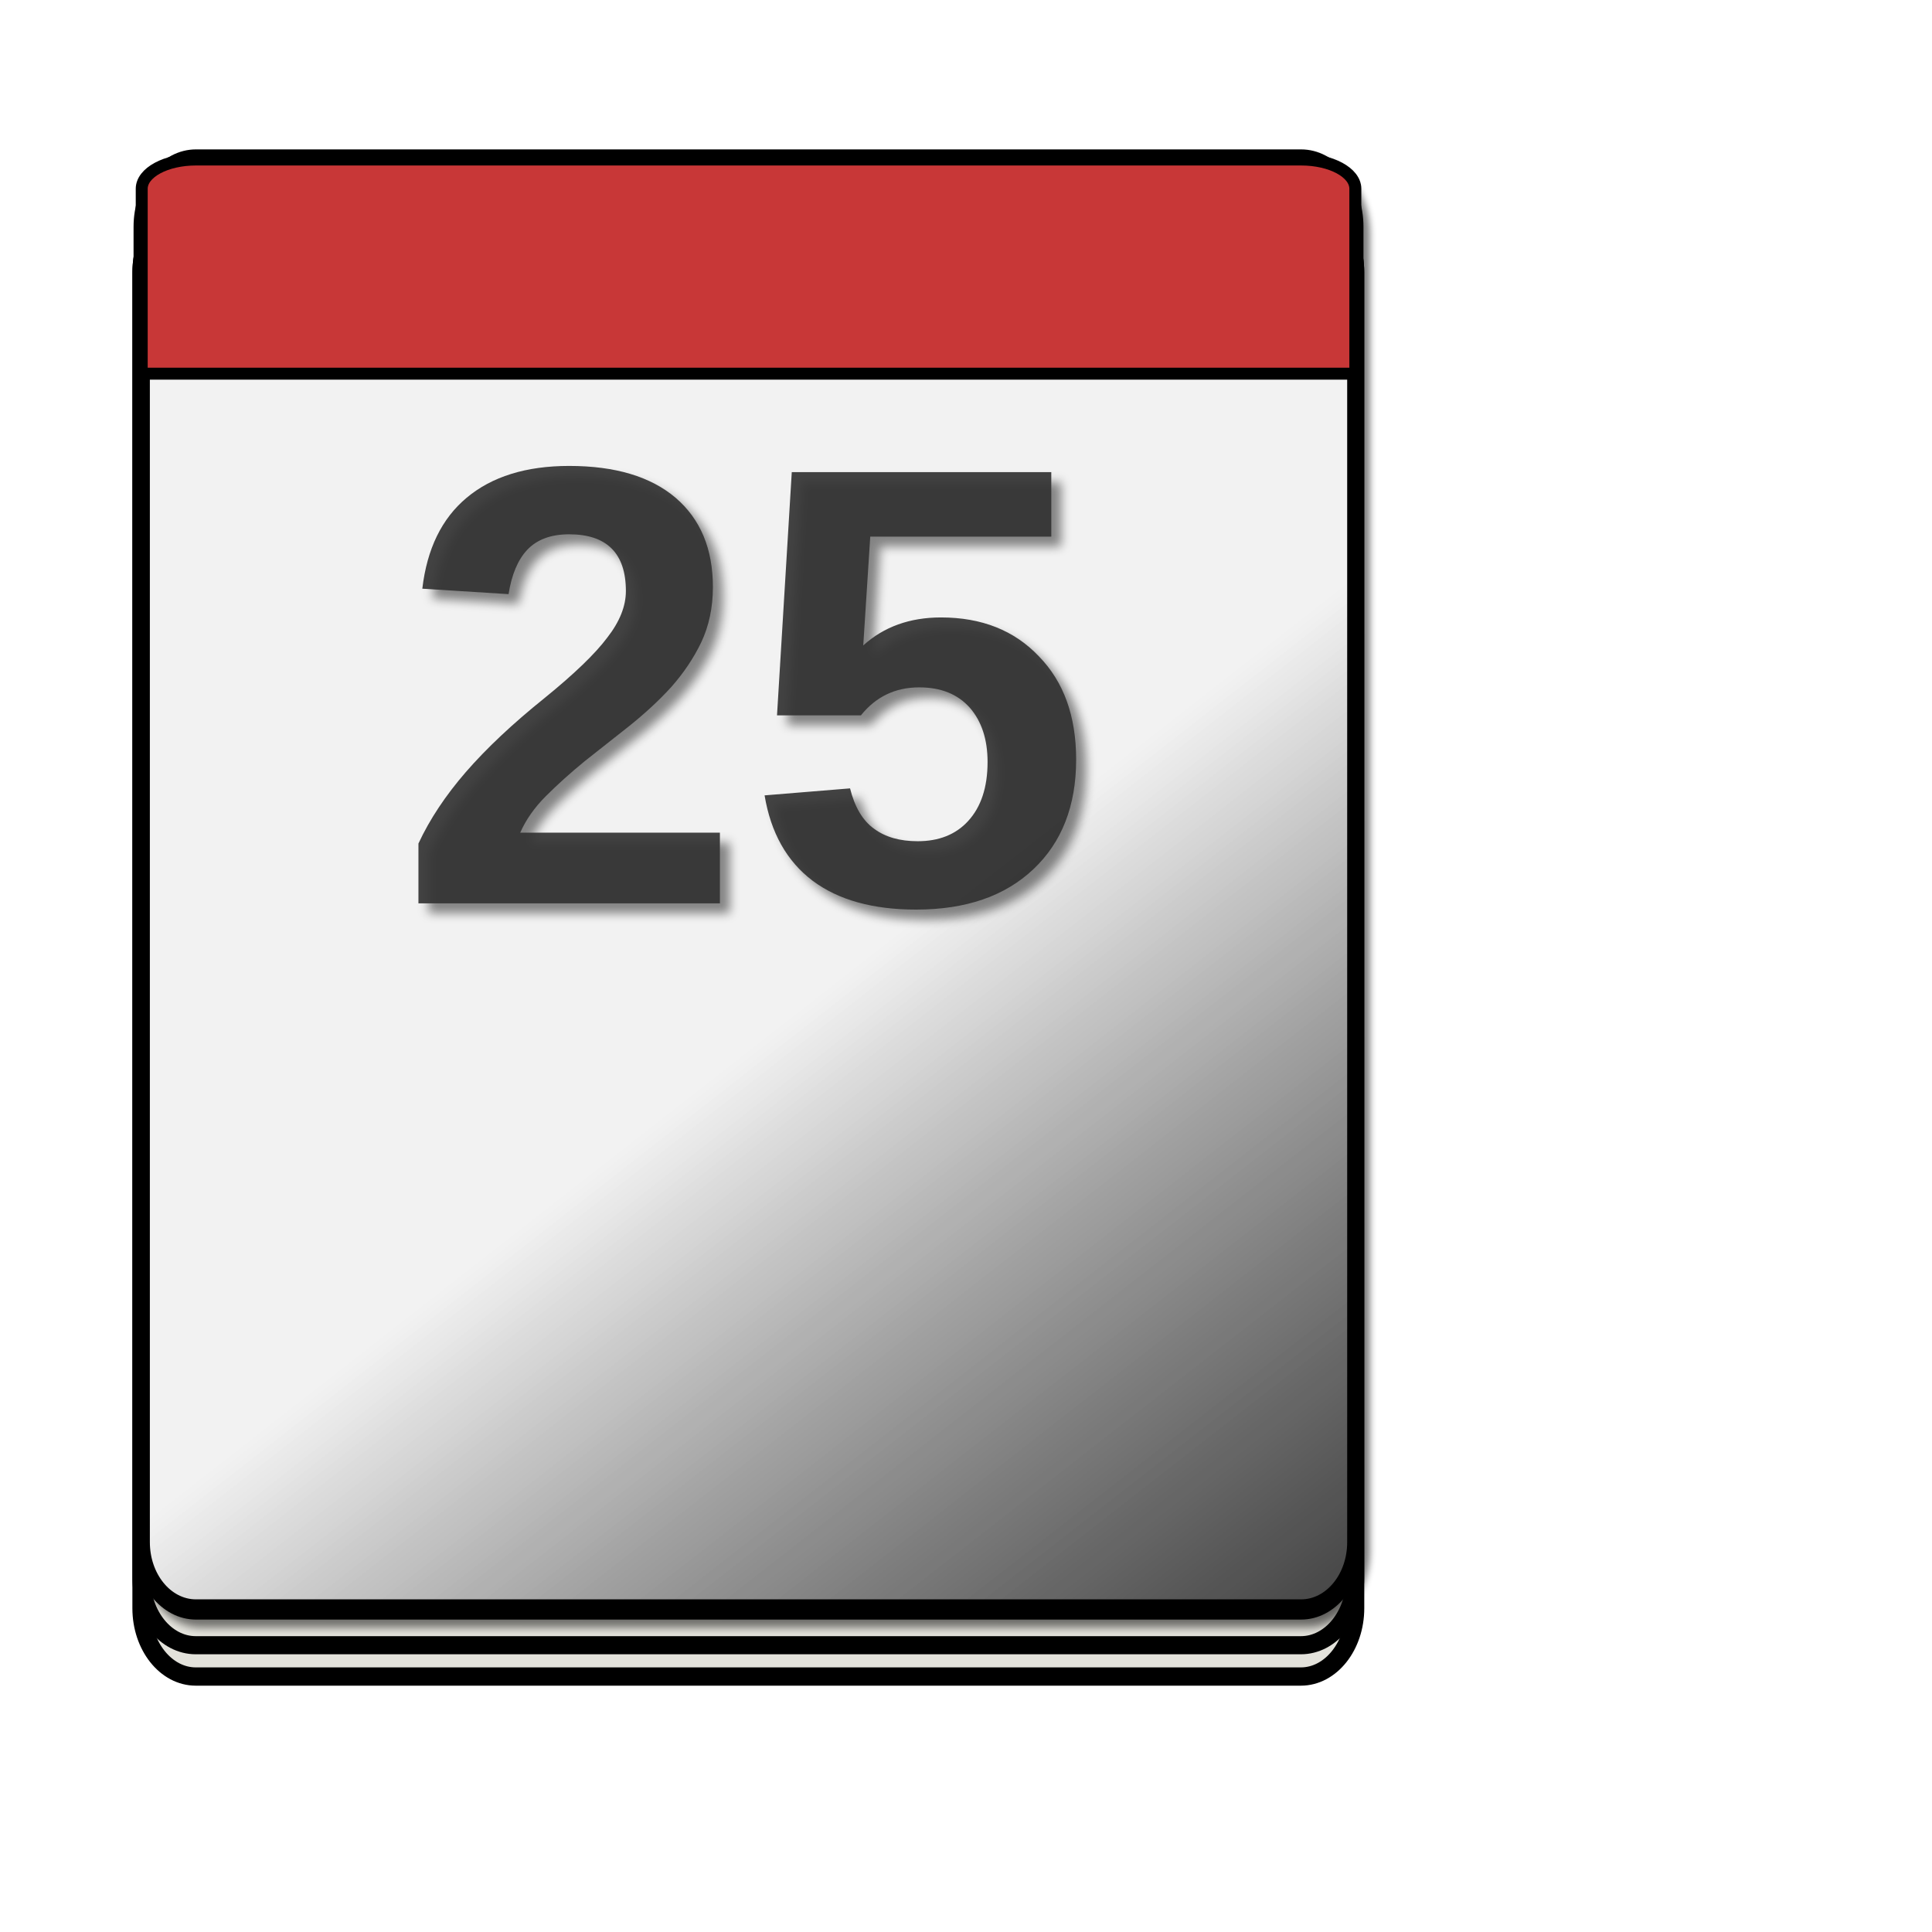
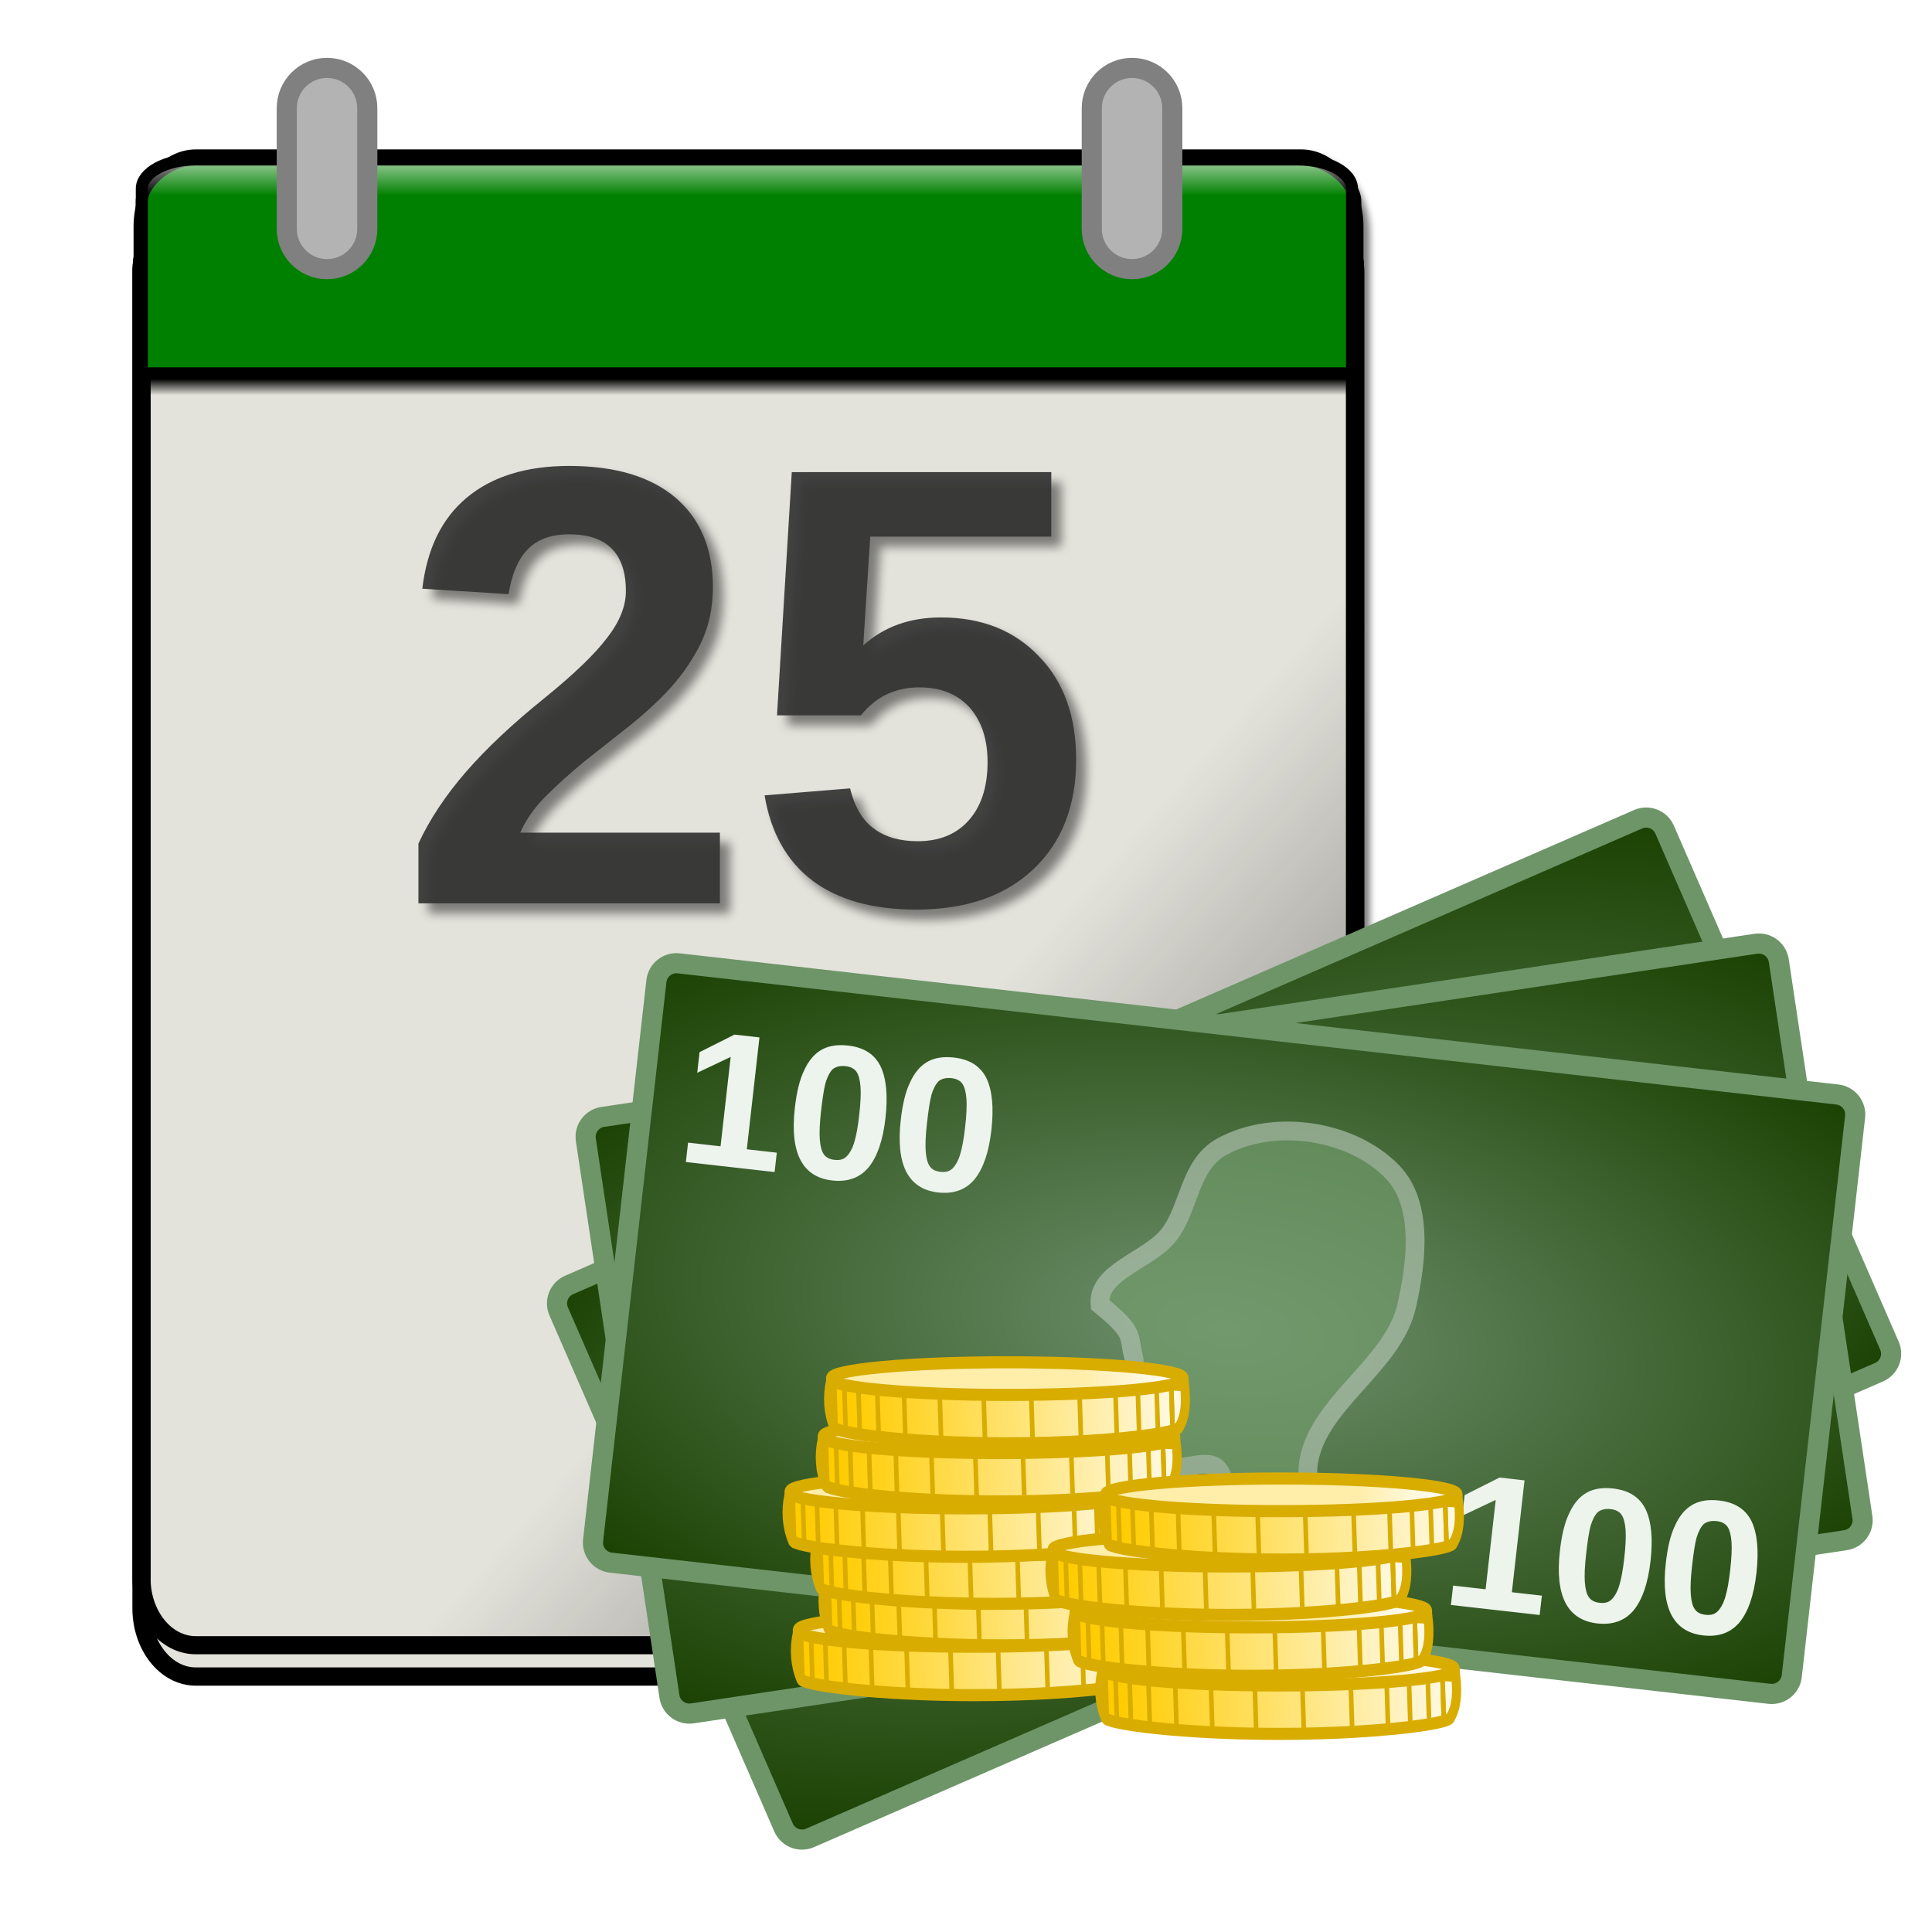
<svg xmlns="http://www.w3.org/2000/svg" xmlns:xlink="http://www.w3.org/1999/xlink" width="48px" height="48px" id="svg2985" version="1.1">
  <defs id="defs2987">
    <linearGradient id="linearGradient4244">
      <stop style="stop-color:#000000;stop-opacity:1;" offset="0" id="stop4246" />
      <stop style="stop-color:#000000;stop-opacity:0;" offset="1" id="stop4248" />
    </linearGradient>
    <linearGradient id="linearGradient4202">
      <stop id="stop4204" offset="0" style="stop-color:#6f916f;stop-opacity:1" />
      <stop id="stop4206" offset="1" style="stop-color:#194000;stop-opacity:1" />
    </linearGradient>
    <linearGradient id="linearGradient3837">
      <stop style="stop-color:#ffffff;stop-opacity:1;" offset="0" id="stop3839" />
      <stop style="stop-color:#ffffff;stop-opacity:0;" offset="1" id="stop3841" />
    </linearGradient>
    <linearGradient id="linearGradient3925">
      <stop style="stop-color:#ffeeaa;stop-opacity:1;" offset="0" id="stop3927" />
      <stop style="stop-color:#ffffff;stop-opacity:1;" offset="1" id="stop3929" />
    </linearGradient>
    <linearGradient id="linearGradient3909">
      <stop style="stop-color:#ffcc00;stop-opacity:1;" offset="0" id="stop3911" />
      <stop style="stop-color:#ffffff;stop-opacity:1;" offset="1" id="stop3913" />
    </linearGradient>
    <filter id="filter4291" style="color-interpolation-filters:sRGB;">
      <feFlood id="feFlood4293" flood-opacity="0.499" flood-color="rgb(0,0,0)" result="flood" />
      <feComposite id="feComposite4295" in2="SourceGraphic" in="flood" operator="in" result="composite1" />
      <feGaussianBlur id="feGaussianBlur4297" in="composite" stdDeviation="0.1" result="blur" />
      <feOffset id="feOffset4299" dx="0.2" dy="0.2" result="offset" />
      <feComposite id="feComposite4301" in2="offset" in="SourceGraphic" operator="over" result="composite2" />
    </filter>
    <filter id="filter4303" style="color-interpolation-filters:sRGB;">
      <feFlood id="feFlood4305" flood-opacity="0.499" flood-color="rgb(0,0,0)" result="flood" />
      <feComposite id="feComposite4307" in2="SourceGraphic" in="flood" operator="in" result="composite1" />
      <feGaussianBlur id="feGaussianBlur4309" in="composite" stdDeviation="0.1" result="blur" />
      <feOffset id="feOffset4311" dx="0.2" dy="0.2" result="offset" />
      <feComposite id="feComposite4313" in2="offset" in="SourceGraphic" operator="over" result="composite2" />
    </filter>
    <linearGradient xlink:href="#linearGradient3837" id="linearGradient3843" x1="21.302" y1="2.745" x2="21.302" y2="10.082" gradientUnits="userSpaceOnUse" gradientTransform="matrix(1,0,0,1.54669,0,-2.166651)" />
-     <linearGradient xlink:href="#linearGradient3837" id="linearGradient3847" gradientUnits="userSpaceOnUse" gradientTransform="matrix(0.8075818,0,0,0.4361683,0.6776603,2.234588)" x1="21.302" y1="2.745" x2="21.302" y2="10.082" />
+     <linearGradient xlink:href="#linearGradient3837" id="linearGradient3847" gradientUnits="userSpaceOnUse" gradientTransform="matrix(0.8075818,0,0,0.4361683,0.6776603,2.234588)" x1="21.302" y1="2.745" x2="21.302" y2="6.023" />
    <linearGradient xlink:href="#linearGradient3909" id="linearGradient3890" gradientUnits="userSpaceOnUse" gradientTransform="translate(0.5017602,8.115091)" x1="-25.425" y1="10.438" x2="-5.045" y2="9.253" />
    <linearGradient xlink:href="#linearGradient3925" id="linearGradient3952" gradientUnits="userSpaceOnUse" x1="-12.419" y1="10.469" x2="-7.189" y2="10.372" />
    <radialGradient xlink:href="#linearGradient4202" id="radialGradient4200" cx="33.933" cy="29.378" fx="33.933" fy="29.378" r="15.527" gradientTransform="matrix(1.374329,0.01274602,-0.00637759,0.6876591,-12.51469,8.743312)" gradientUnits="userSpaceOnUse" />
    <radialGradient xlink:href="#linearGradient4202" id="radialGradient4210" gradientUnits="userSpaceOnUse" gradientTransform="matrix(1.374329,0.01274602,-0.00637759,0.6876591,-21.2744,16.52475)" cx="33.933" cy="29.378" fx="33.933" fy="29.378" r="15.527" />
    <radialGradient xlink:href="#linearGradient4202" id="radialGradient4214" gradientUnits="userSpaceOnUse" gradientTransform="matrix(1.374329,0.01274602,-0.00637759,0.6876591,-31.74961,21.77387)" cx="33.933" cy="29.378" fx="33.933" fy="29.378" r="15.527" />
    <linearGradient xlink:href="#linearGradient4244" id="linearGradient4250" x1="45.919" y1="53.321" x2="26.824" y2="22.977" gradientUnits="userSpaceOnUse" />
+     <filter color-interpolation-filters="sRGB" id="filter4291-4">
+       <feFlood id="feFlood4293-3" flood-opacity="0.499" flood-color="rgb(0,0,0)" result="flood" />
+       <feComposite id="feComposite4295-8" in2="SourceGraphic" in="flood" operator="in" result="composite1" />
+       <feGaussianBlur id="feGaussianBlur4297-6" stdDeviation="0.1" result="blur" />
+       <feOffset id="feOffset4299-8" dx="0.2" dy="0.2" result="offset" />
+       <feComposite id="feComposite4301-0" in2="offset" in="SourceGraphic" operator="over" result="composite2" />
+     </filter>
+     <clipPath clipPathUnits="userSpaceOnUse" id="clipPath3902">
+       <rect style="fill:none;stroke:#000000;stroke-width:0.45;stroke-miterlimit:4;stroke-opacity:1;stroke-dasharray:none" id="rect3904" width="30.152" height="35.794" x="53.203" y="3.594" rx="1.348" ry="1.662" />
+     </clipPath>
+     <linearGradient xlink:href="#linearGradient4244" id="linearGradient3912" x1="18.656" y1="9.531" x2="18.656" y2="9.942" gradientUnits="userSpaceOnUse" gradientTransform="translate(0.02407253,-0.1203627)" />
+     <linearGradient xlink:href="#linearGradient4244" id="linearGradient3928" x1="42.895" y1="45.481" x2="22.333" y2="27.233" gradientUnits="userSpaceOnUse" />
  </defs>
  <g id="layer1" style="display:inline">
+     <rect style="fill:#f2f2f2;stroke:#000000;stroke-width:0.5;stroke-miterlimit:4;stroke-opacity:1;stroke-dasharray:none;filter:url(#filter4303)" id="rect2993" width="37.232" height="35.845" x="3.522" y="3.963" rx="1.664" ry="1.664" transform="matrix(0.8098391,0,0,1.004988,0.6685352,-0.01976795)" />
+     <rect transform="matrix(0.8098391,0,0,1.004988,0.6685352,-0.01976795)" ry="1.664" rx="1.664" y="3.963" x="3.522" height="35.845" width="37.232" id="rect4242" style="fill:url(#linearGradient4250);fill-opacity:1;stroke:none;filter:url(#filter4303)" />
    <rect style="fill:#e3e2db;fill-opacity:1;stroke:#000000;stroke-width:0.454;stroke-miterlimit:4;stroke-opacity:1;stroke-dasharray:none" id="rect3875" width="30.152" height="36.572" x="3.516" y="5.081" rx="1.348" ry="1.698" />
-     <rect ry="1.662" rx="1.348" y="5.081" x="3.516" height="35.794" width="30.152" id="rect3775" style="fill:#e3e2db;fill-opacity:1;stroke:#000000;stroke-width:0.45;stroke-miterlimit:4;stroke-opacity:1;stroke-dasharray:none" />
-     <rect style="fill:#f2f2f2;stroke:#000000;stroke-width:0.5;stroke-miterlimit:4;stroke-opacity:1;stroke-dasharray:none;filter:url(#filter4303)" id="rect2993" width="37.232" height="35.845" x="3.522" y="3.963" rx="1.664" ry="1.664" transform="matrix(0.8098391,0,0,1.004988,0.6685352,-0.01976795)" />
-     <path style="fill:#c83737;stroke:#000000;stroke-width:0.297;stroke-miterlimit:4;stroke-opacity:1;stroke-dasharray:none" d="m 4.868,3.963 27.457,0 c 0.747,0 1.348,0.324 1.348,0.727 l 0,4.594 -30.152,0 0,-4.594 c 0,-0.403 0.601,-0.727 1.348,-0.727 z" id="rect3901" />
+     <rect ry="1.662" rx="1.348" y="5.081" x="3.516" height="35.794" width="30.152" id="rect3775" style="fill:url(#linearGradient3928);fill-opacity:1;stroke:#000000;stroke-width:0.45;stroke-miterlimit:4;stroke-opacity:1;stroke-dasharray:none" />
+     <path style="fill:#008000;fill-opacity:1;stroke:#000000;stroke-width:0.297;stroke-miterlimit:4;stroke-opacity:1;stroke-dasharray:none" d="m 4.868,3.963 27.457,0 c 0.747,0 1.348,0.634 1.348,1.037 l 0,4.284 -30.152,0 0,-4.284 c 0,-0.403 0.601,-1.037 1.348,-1.037 z" id="rect3901" />
    <text xml:space="preserve" style="font-size:12.598px;font-style:normal;font-variant:normal;font-weight:normal;font-stretch:normal;line-height:125%;letter-spacing:0px;word-spacing:0px;fill:#333333;fill-opacity:0.921;stroke:none;filter:url(#filter4291);font-family:Vemana2000;-inkscape-font-specification:Vemana2000" x="11.508" y="22.002" id="text3875" transform="matrix(1.23545,0,0,1.23545,-4.361921,-4.735887)">
      <tspan id="tspan3877" x="11.508" y="22.002" style="font-style:normal;font-variant:normal;font-weight:bold;font-stretch:normal;fill:#333333;fill-opacity:0.921;font-family:Arial;-inkscape-font-specification:Arial Bold">25</tspan>
    </text>
    <g id="g4315" transform="translate(-11.31371,22.89258)">
      <g transform="matrix(0.6851024,0,0,0.9106758,-8.751797,2.497195)" id="g3933">
        <path id="path3951" d="m -6.702,18.523 c 0,0.179 -2.074,0.446 -5.209,0.584 -1.26,0.056 -2.691,0.09 -4.228,0.09 -5.36,0 -9.51,-0.423 -9.51,-0.674 -0.33,-0.6 -0.379,-1.236 -0.19,-1.901 3.262,-0.227 16.405,0.025 19.426,0.177 0.107,0.691 0.056,1.292 -0.29,1.724 z" style="fill:url(#linearGradient3890);fill-opacity:1;stroke:#d9ac01;stroke-width:0.5;stroke-miterlimit:4;stroke-opacity:1;stroke-dasharray:none" />
        <path transform="translate(0.5017602,6.115091)" d="m -6.937,10.408 a 9.704,0.674 0 1 1 -19.409,0 9.704,0.674 0 1 1 19.409,0 z" id="path3953" style="fill:url(#linearGradient3952);fill-opacity:1;stroke:#d9ac00;stroke-width:0.5;stroke-miterlimit:4;stroke-opacity:1;stroke-dasharray:none" />
        <path id="path4344" d="m -25.644,16.628 0.094,2.2" style="fill:#f1bf00;fill-opacity:1;stroke:#d9ac01;stroke-width:0.253;stroke-linecap:butt;stroke-linejoin:miter;stroke-miterlimit:4;stroke-opacity:1;stroke-dasharray:none" />
        <path id="path4346" d="m -25.092,16.719 0.094,2.2" style="fill:#f1bf00;fill-opacity:1;stroke:#d9ac01;stroke-width:0.253;stroke-linecap:butt;stroke-linejoin:miter;stroke-miterlimit:4;stroke-opacity:1;stroke-dasharray:none" />
        <path id="path4348" d="m -24.318,16.832 0.094,2.2" style="fill:#f1bf00;fill-opacity:1;stroke:#d9ac01;stroke-width:0.253;stroke-linecap:butt;stroke-linejoin:miter;stroke-miterlimit:4;stroke-opacity:1;stroke-dasharray:none" />
        <path id="path4350" d="m -23.283,16.923 0.094,2.2" style="fill:#f1bf00;fill-opacity:1;stroke:#d9ac01;stroke-width:0.253;stroke-linecap:butt;stroke-linejoin:miter;stroke-miterlimit:4;stroke-opacity:1;stroke-dasharray:none" />
        <path id="path4352" d="m -21.816,17.014 0.094,2.2" style="fill:#f1bf00;fill-opacity:1;stroke:#d9ac01;stroke-width:0.253;stroke-linecap:butt;stroke-linejoin:miter;stroke-miterlimit:4;stroke-opacity:1;stroke-dasharray:none" />
        <path id="path4354" d="m -19.857,17.036 0.094,2.2" style="fill:#f1bf00;fill-opacity:1;stroke:#d9ac01;stroke-width:0.253;stroke-linecap:butt;stroke-linejoin:miter;stroke-miterlimit:4;stroke-opacity:1;stroke-dasharray:none" />
        <path id="path4356" d="m -17.446,17.119 0.094,2.2" style="fill:#f1bf00;fill-opacity:1;stroke:#d9ac01;stroke-width:0.253;stroke-linecap:butt;stroke-linejoin:miter;stroke-miterlimit:4;stroke-opacity:1;stroke-dasharray:none" />
        <path id="path4358" d="m -14.834,17.089 0.094,2.2" style="fill:#f1bf00;fill-opacity:1;stroke:#d9ac01;stroke-width:0.253;stroke-linecap:butt;stroke-linejoin:miter;stroke-miterlimit:4;stroke-opacity:1;stroke-dasharray:none" />
        <path id="path4360" d="m -12.182,16.999 0.094,2.2" style="fill:#f1bf00;fill-opacity:1;stroke:#d9ac01;stroke-width:0.253;stroke-linecap:butt;stroke-linejoin:miter;stroke-miterlimit:4;stroke-opacity:1;stroke-dasharray:none" />
        <path id="path4362" d="m -10.213,16.863 0.094,2.2" style="fill:#f1bf00;fill-opacity:1;stroke:#d9ac01;stroke-width:0.253;stroke-linecap:butt;stroke-linejoin:miter;stroke-miterlimit:4;stroke-opacity:1;stroke-dasharray:none" />
        <path id="path4364" d="m -8.987,16.81 0.094,2.2" style="fill:#f1bf00;fill-opacity:1;stroke:#d9ac01;stroke-width:0.253;stroke-linecap:butt;stroke-linejoin:miter;stroke-miterlimit:4;stroke-opacity:1;stroke-dasharray:none" />
        <path id="path4366" d="m -7.952,16.81 0.094,2.2" style="fill:#f1bf00;fill-opacity:1;stroke:#d9ac01;stroke-width:0.253;stroke-linecap:butt;stroke-linejoin:miter;stroke-miterlimit:4;stroke-opacity:1;stroke-dasharray:none" />
        <path id="path4368" d="m -7.149,16.666 0.094,2.2" style="fill:#f1bf00;fill-opacity:1;stroke:#d9ac01;stroke-width:0.253;stroke-linecap:butt;stroke-linejoin:miter;stroke-miterlimit:4;stroke-opacity:1;stroke-dasharray:none" />
        <path style="fill:#f1bf00;fill-opacity:1;stroke:#d9ac01;stroke-width:0.253;stroke-linecap:butt;stroke-linejoin:miter;stroke-miterlimit:4;stroke-opacity:1;stroke-dasharray:none" d="m -7.149,16.666 0.094,2.2" id="path4342" />
      </g>
    </g>
-     <rect transform="matrix(0.8098391,0,0,1.004988,0.6685352,-0.01976795)" ry="1.664" rx="1.664" y="3.963" x="3.522" height="35.845" width="37.232" id="rect4242" style="fill:url(#linearGradient4250);fill-opacity:1;stroke:none;filter:url(#filter4303)" />
  </g>
-   <g id="layer3" style="display:none">
+   <g id="layer3" style="display:inline">
    <rect style="fill:url(#radialGradient4214);fill-opacity:1;stroke:#6d9568;stroke-width:0.5;stroke-miterlimit:4;stroke-opacity:1;stroke-dasharray:none" id="rect3797" width="29.971" height="14.985" x="-0.288" y="34.915" transform="matrix(0.9167755,-0.399403,0.399403,0.9167755,0,0)" ry="0.5" rx="0.5" />
    <rect rx="0.5" ry="0.5" transform="matrix(0.9889102,-0.1485148,0.1485148,0.9889102,0,0)" y="29.666" x="10.188" height="14.985" width="29.971" id="rect4212" style="fill:url(#radialGradient4210);fill-opacity:1;stroke:#6d9568;stroke-width:0.5;stroke-miterlimit:4;stroke-opacity:1;stroke-dasharray:none" />
    <path style="fill:#225500;stroke:#ffd42a" id="path3783" d="m 33.487,31.282 a 4.748,4.798 0 1 1 -9.495,0 4.748,4.798 0 1 1 9.495,0 z" transform="matrix(1.095704,-0.6326051,0.6326051,1.095704,-20.60961,16.82814)" />
    <text xml:space="preserve" style="font-size:4.765px;font-style:normal;font-variant:normal;font-weight:bold;font-stretch:normal;line-height:125%;letter-spacing:0px;word-spacing:0px;fill:#ffd42a;fill-opacity:1;stroke:none;font-family:Arial;-inkscape-font-specification:Arial Bold" x="-4.216" y="41.187" id="text3785" transform="matrix(0.8660254,-0.5,0.5,0.8660254,0,0)">
      <tspan id="tspan3787" x="-4.216" y="41.187">100</tspan>
    </text>
    <path transform="matrix(1.219053,-0.3386263,0.3386263,1.219053,-14.9452,4.587688)" d="m 33.487,31.282 a 4.748,4.798 0 1 1 -9.495,0 4.748,4.798 0 1 1 9.495,0 z" id="path3791" style="fill:#225500;stroke:#ffd42a" />
    <rect rx="0.5" ry="0.5" transform="matrix(0.9936523,0.1124946,-0.1124946,0.9936523,0,0)" y="21.885" x="18.947" height="14.985" width="29.971" id="rect4208" style="fill:url(#radialGradient4200);fill-opacity:1;stroke:#6d9568;stroke-width:0.5;stroke-miterlimit:4;stroke-opacity:1;stroke-dasharray:none" />
    <path style="opacity:0.633;fill:#739e6d;fill-opacity:1;stroke:#b7c8b7;stroke-width:0.467;stroke-linecap:butt;stroke-linejoin:miter;stroke-miterlimit:4;stroke-opacity:1;stroke-dasharray:none" d="m 33.535,39.305 c 0.584,-0.828 -1.14,-1.849 -1.039,-2.857 0.157,-1.561 2.111,-2.484 2.455,-4.014 0.244,-1.083 0.417,-2.51 -0.351,-3.313 -0.987,-1.031 -2.914,-1.354 -4.234,-0.637 -0.83,0.45 -0.799,1.519 -1.323,2.193 -0.499,0.641 -1.785,0.914 -1.713,1.735 0.885,0.722 0.696,0.772 0.824,1.256 0.133,0.501 -0.248,1.056 -0.098,1.552 0.143,0.473 0.465,0.941 0.897,1.181 0.387,0.214 1.057,-0.236 1.322,0.118 0.563,0.751 -1.137,2.036 -0.543,2.762 0.802,0.981 3.071,1.059 3.801,0.024 z" id="path3885" />
    <text xml:space="preserve" style="font-size:4.765px;font-style:normal;font-variant:normal;font-weight:bold;font-stretch:normal;line-height:125%;letter-spacing:0px;word-spacing:0px;fill:#edf3ed;fill-opacity:1;stroke:none;font-family:Arial;-inkscape-font-specification:Arial Bold" x="19.883" y="26.772" id="text3801" transform="matrix(0.9936523,0.1124946,-0.1124946,0.9936523,0,0)">
      <tspan id="tspan3803" x="19.883" y="26.772">100</tspan>
    </text>
    <text transform="matrix(0.9936523,0.1124946,-0.1124946,0.9936523,0,0)" id="text3897" y="35.566" x="40.006" style="font-size:4.765px;font-style:normal;font-variant:normal;font-weight:bold;font-stretch:normal;line-height:125%;letter-spacing:0px;word-spacing:0px;fill:#ecf4ec;fill-opacity:1;stroke:none;font-family:Arial;-inkscape-font-specification:Arial Bold" xml:space="preserve">
      <tspan y="35.566" x="40.006" id="tspan3899">100</tspan>
    </text>
    <use height="48" width="48" transform="matrix(0.6606607,0,0,0.6606607,44.76303,13.7919)" id="use4322" xlink:href="#g4315" y="0" x="0" />
    <use height="48" width="48" transform="matrix(0.6606607,0,0,0.6606607,45.45055,12.55437)" id="use4324" xlink:href="#g4315" y="0" x="0" />
    <use height="48" width="48" transform="matrix(0.6606607,0,0,0.6606607,45.24429,11.5231)" id="use4326" xlink:href="#g4315" y="0" x="0" />
    <use height="48" width="48" transform="matrix(0.6606607,0,0,0.6606607,44.55678,10.35432)" id="use4328" xlink:href="#g4315" y="0" x="0" />
    <use height="48" width="48" transform="matrix(0.6606607,0,0,0.6606607,45.38179,8.979296)" id="use4330" xlink:href="#g4315" y="0" x="0" />
    <use height="48" width="48" transform="matrix(0.6606607,0,0,0.6606607,45.58805,7.535516)" id="use4332" xlink:href="#g4315" y="0" x="0" />
    <use height="48" width="48" transform="matrix(0.6606607,0,0,0.6606607,52.32569,14.75441)" id="use4334" xlink:href="#g4315" y="0" x="0" />
    <use height="48" width="48" transform="matrix(0.6606607,0,0,0.6606607,51.63817,13.31063)" id="use4336" xlink:href="#g4315" y="0" x="0" />
    <use height="48" width="48" transform="matrix(0.6606607,0,0,0.6606607,51.08816,11.7981)" id="use4338" xlink:href="#g4315" y="0" x="0" />
    <use height="48" width="48" transform="matrix(0.6606607,0,0,0.6606607,52.39444,10.42308)" id="use4340" xlink:href="#g4315" y="0" x="0" />
  </g>
-   <g id="layer2" style="display:none">
+   <g id="layer2" style="display:inline">
    <path id="path3835" d="m 4.866,3.963 27.38,0 c 0.744,0 1.344,0.324 1.344,0.726 l 0,4.587 -30.068,0 0,-4.587 c 0,-0.402 0.599,-0.726 1.344,-0.726 z" style="fill:url(#linearGradient3847);fill-opacity:1;stroke:#000000;stroke-width:0.297;stroke-miterlimit:4;stroke-opacity:1;stroke-dasharray:none" />
+     <rect style="fill:url(#linearGradient3912);fill-opacity:1;stroke:none" id="rect3910" width="29.822" height="2.247" x="3.701" y="9.342" />
+   </g>
+   <g id="layer5" style="display:inline">
+     <rect style="fill:#b3b3b3;fill-opacity:1;stroke:#808080;stroke-width:0.5;stroke-miterlimit:4;stroke-dasharray:none;display:inline" id="rect3936" width="2" height="5" x="7.125" y="1.687" rx="1" ry="1" />
+     <use style="display:inline" x="0" y="0" xlink:href="#rect3936" id="use3938" transform="translate(20,0)" width="48" height="48" />
  </g>
</svg>
